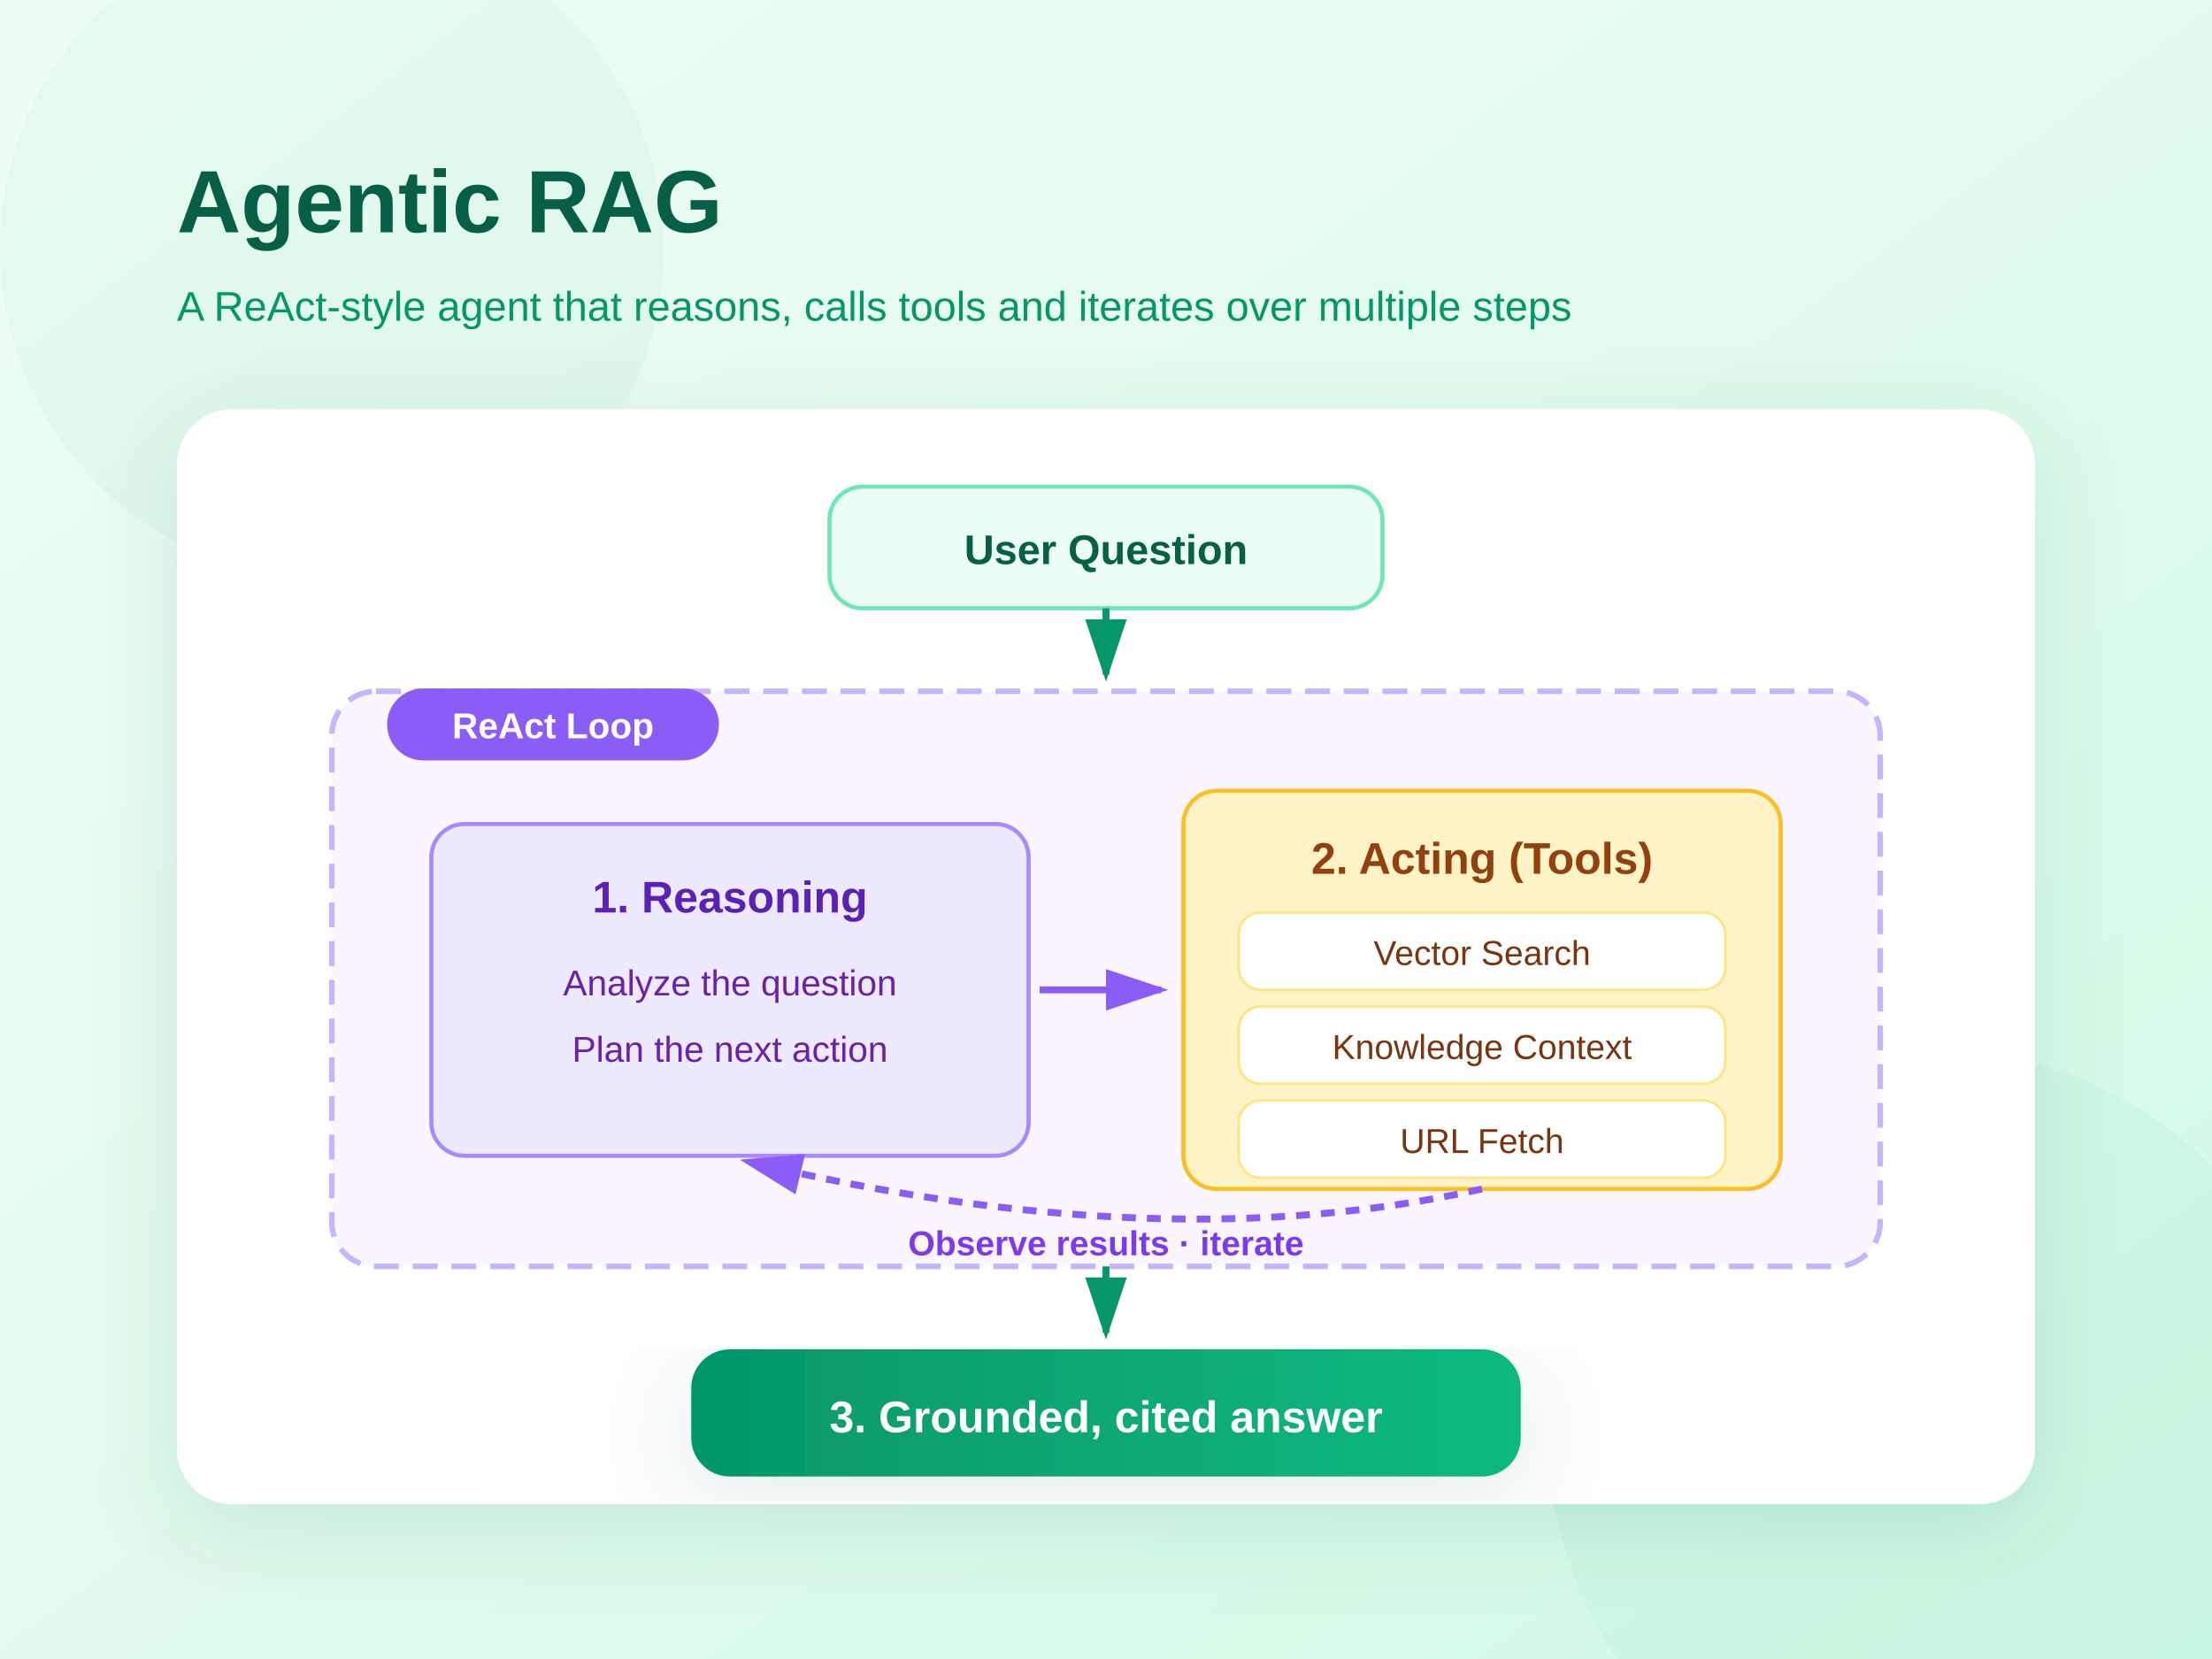
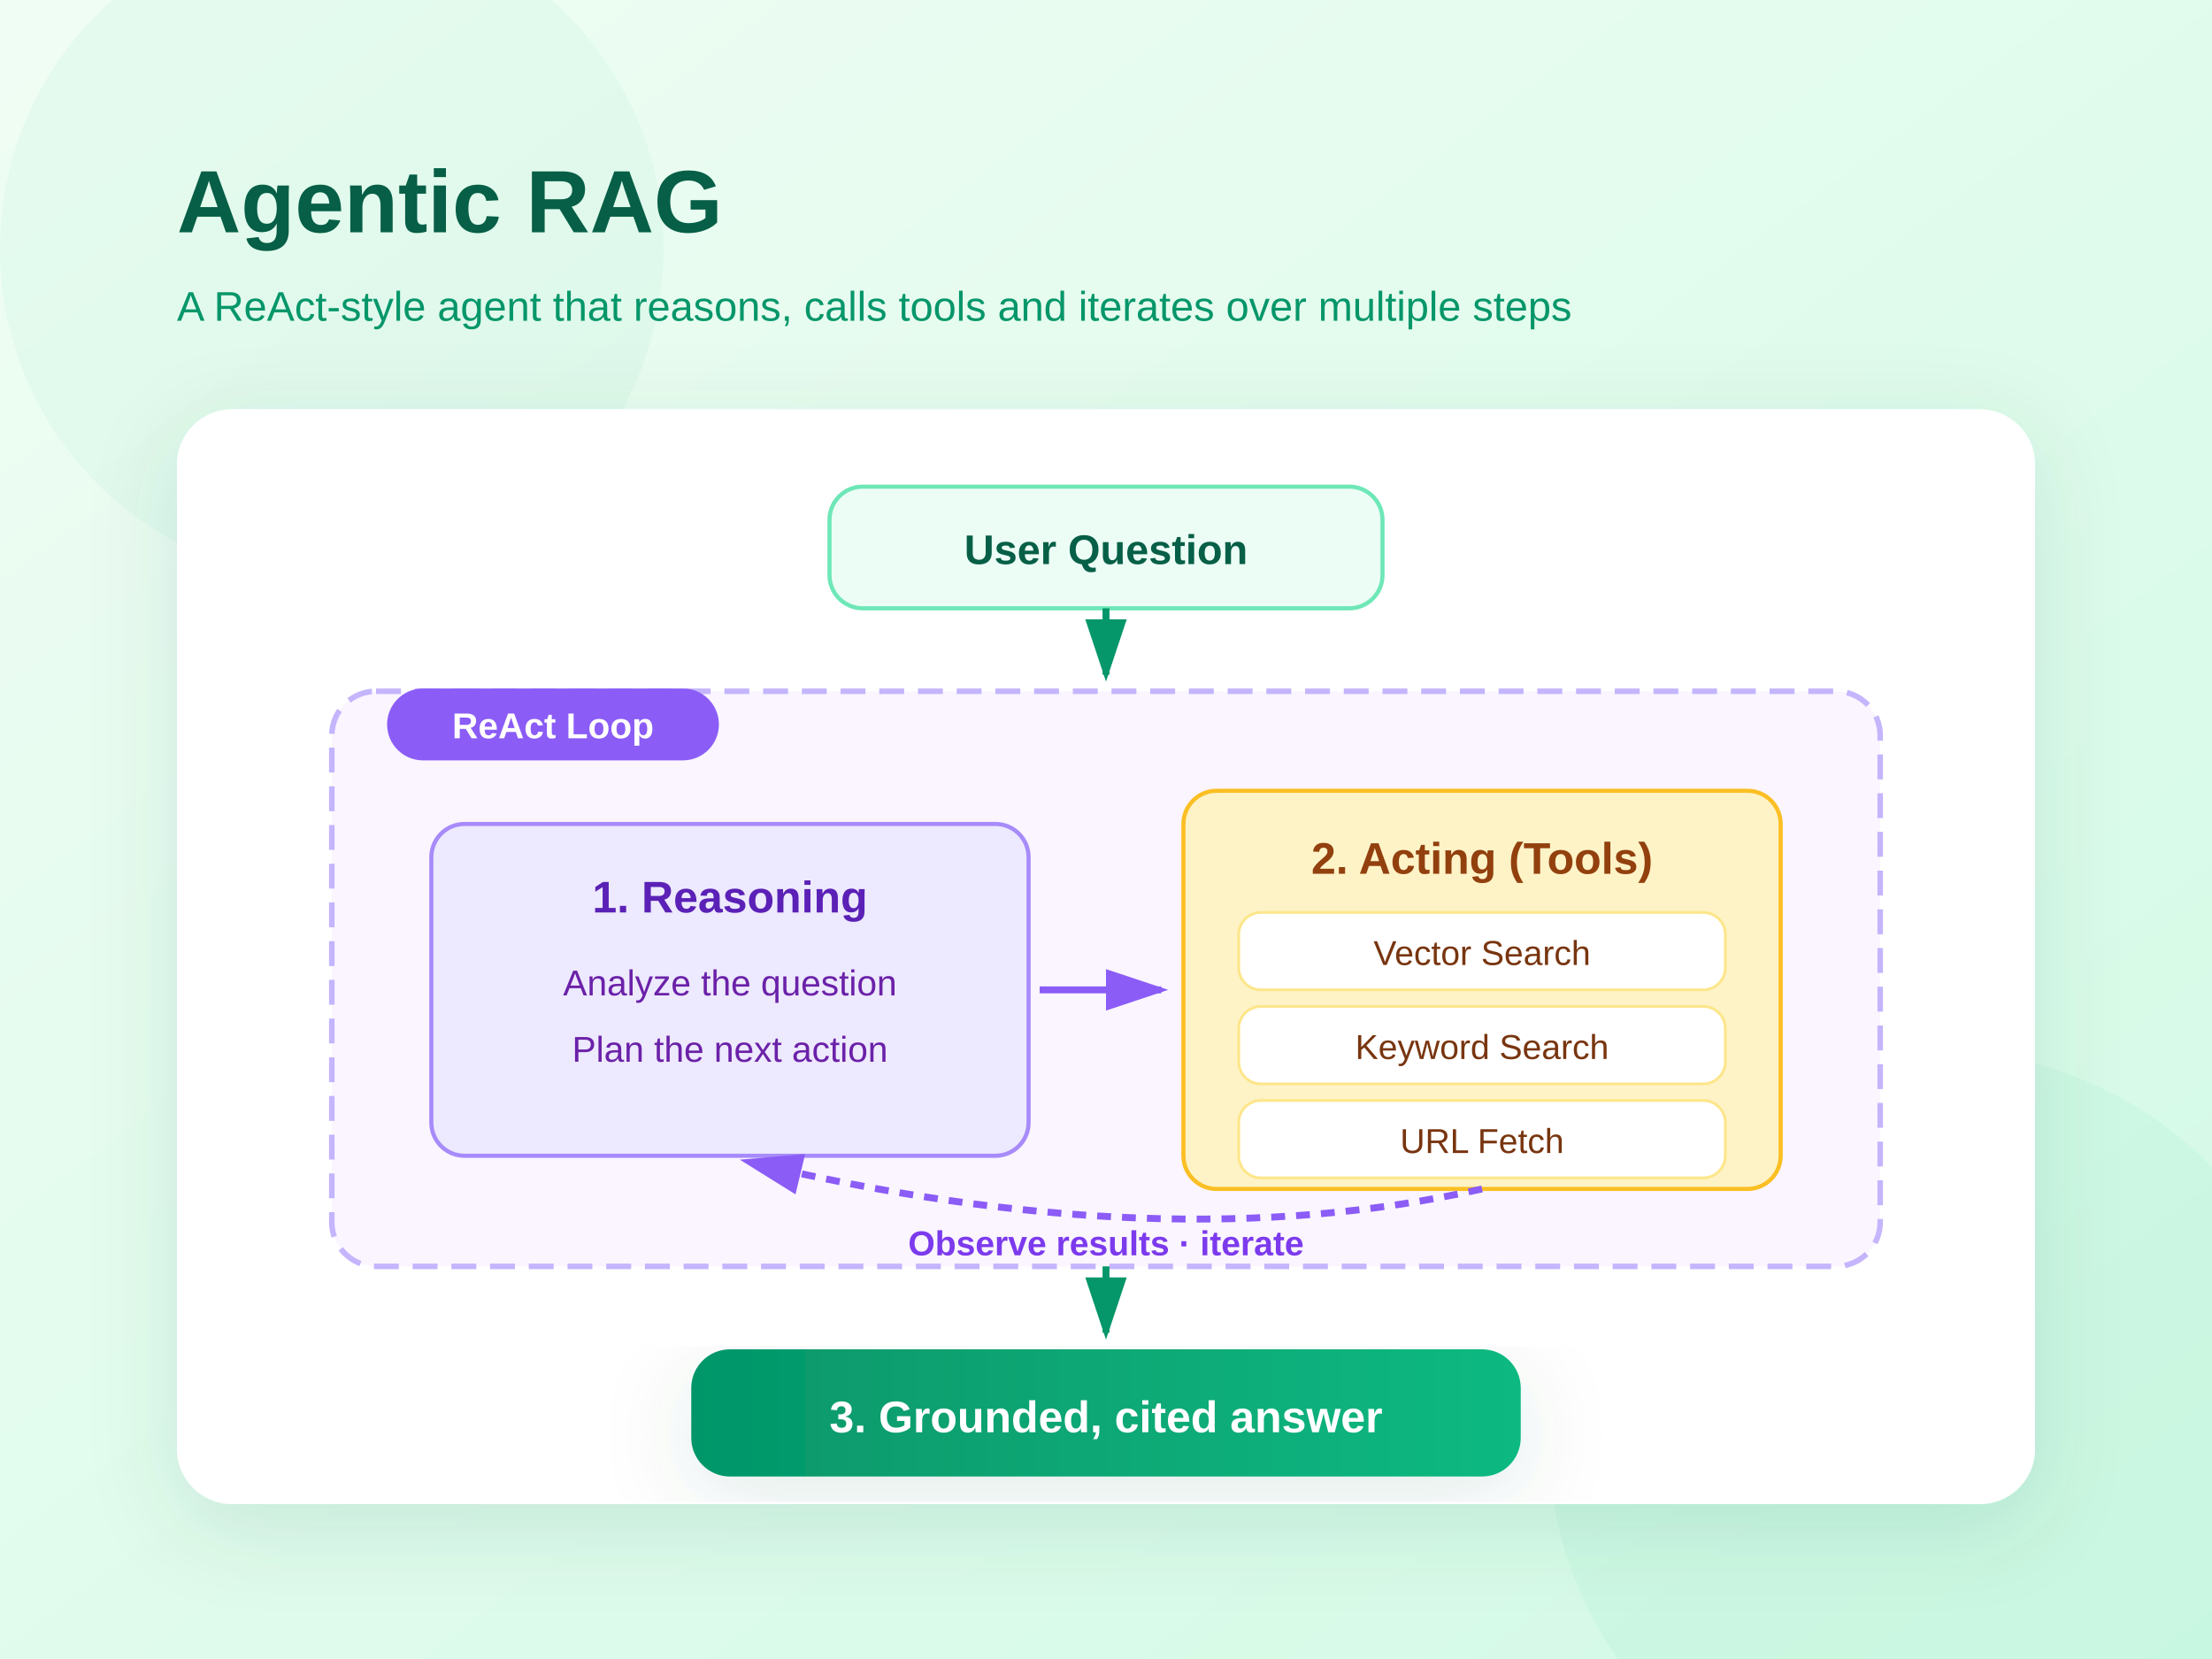
<svg xmlns="http://www.w3.org/2000/svg" viewBox="0 0 800 600">
  <defs>
    <linearGradient id="bg4" x1="0%" y1="0%" x2="100%" y2="100%">
      <stop offset="0%" stop-color="#F0FDF4" />
      <stop offset="100%" stop-color="#D1FAE5" />
    </linearGradient>
    <linearGradient id="brand4" x1="0%" y1="0%" x2="100%" y2="0%">
      <stop offset="0%" stop-color="#059669" />
      <stop offset="100%" stop-color="#10B981" />
    </linearGradient>
    <filter id="soft4" x="-20%" y="-20%" width="140%" height="140%">
      <feDropShadow dx="0" dy="8" stdDeviation="16" flood-color="#065F46" flood-opacity="0.12" />
    </filter>
  </defs>
  <rect width="800" height="600" fill="url(#bg4)" />
  <circle cx="120" cy="90" r="120" fill="#10B981" opacity="0.05" />
  <circle cx="700" cy="520" r="140" fill="#34D399" opacity="0.06" />
  <text x="64" y="84" font-family="Arial, sans-serif" font-size="32" font-weight="700" fill="#065F46">Agentic RAG</text>
  <text x="64" y="116" font-family="Arial, sans-serif" font-size="15" fill="#059669">A ReAct-style agent that reasons, calls tools and iterates over multiple steps</text>
  <g filter="url(#soft4)">
    <rect x="64" y="148" width="672" height="396" rx="20" fill="#FFFFFF" />
  </g>
  <g transform="translate(300, 176)">
    <rect width="200" height="44" rx="12" fill="#ECFDF5" stroke="#6EE7B7" stroke-width="1.5" />
    <text x="100" y="28" font-family="Arial, sans-serif" font-size="15" font-weight="600" fill="#065F46" text-anchor="middle">User Question</text>
  </g>
  <path d="M400 220 V244" stroke="#059669" stroke-width="2.5" marker-end="url(#arrG4)" />
  <g transform="translate(120, 250)">
    <rect width="560" height="208" rx="16" fill="#FAF5FF" stroke="#C4B5FD" stroke-width="2" stroke-dasharray="9,5" />
    <rect x="20" y="-1" width="120" height="26" rx="13" fill="#8B5CF6" />
    <text x="80" y="17" font-family="Arial, sans-serif" font-size="13" font-weight="700" fill="#FFFFFF" text-anchor="middle">ReAct Loop</text>
    <g transform="translate(36, 48)">
      <rect width="216" height="120" rx="12" fill="#EDE9FE" stroke="#A78BFA" stroke-width="1.5" />
      <text x="108" y="32" font-family="Arial, sans-serif" font-size="16" font-weight="700" fill="#5B21B6" text-anchor="middle">1. Reasoning</text>
      <text x="108" y="62" font-family="Arial, sans-serif" font-size="13" fill="#6B21A8" text-anchor="middle">Analyze the question</text>
      <text x="108" y="86" font-family="Arial, sans-serif" font-size="13" fill="#6B21A8" text-anchor="middle">Plan the next action</text>
    </g>
    <path d="M256 108 H300" stroke="#8B5CF6" stroke-width="2.5" marker-end="url(#arrP4)" />
    <g transform="translate(308, 36)">
      <rect width="216" height="144" rx="12" fill="#FEF3C7" stroke="#FBBF24" stroke-width="1.5" />
      <text x="108" y="30" font-family="Arial, sans-serif" font-size="16" font-weight="700" fill="#92400E" text-anchor="middle">2. Acting (Tools)</text>
      <g font-family="Arial, sans-serif" font-size="12.5" fill="#78350F" text-anchor="middle">
        <rect x="20" y="44" width="176" height="28" rx="8" fill="#FFFFFF" stroke="#FDE68A" />
        <text x="108" y="63">Vector Search</text>
        <rect x="20" y="78" width="176" height="28" rx="8" fill="#FFFFFF" stroke="#FDE68A" />
-         <text x="108" y="97">Knowledge Context</text>
+         <text x="108" y="97">Keyword Search</text>
        <rect x="20" y="112" width="176" height="28" rx="8" fill="#FFFFFF" stroke="#FDE68A" />
        <text x="108" y="131">URL Fetch</text>
      </g>
    </g>
    <path d="M416 180 Q 300 206 150 170" stroke="#8B5CF6" stroke-width="2.5" stroke-dasharray="5,4" fill="none" marker-end="url(#arrP4)" />
    <text x="280" y="204" font-family="Arial, sans-serif" font-size="12.5" font-weight="600" fill="#7C3AED" text-anchor="middle">Observe results · iterate</text>
  </g>
  <path d="M400 458 V482" stroke="#059669" stroke-width="2.5" marker-end="url(#arrG4)" />
  <g transform="translate(250, 488)">
    <rect width="300" height="46" rx="14" fill="url(#brand4)" filter="url(#soft4)" />
    <text x="150" y="30" font-family="Arial, sans-serif" font-size="16" font-weight="700" fill="#FFFFFF" text-anchor="middle">3. Grounded, cited answer</text>
  </g>
  <defs>
    <marker id="arrG4" markerWidth="9" markerHeight="9" refX="8" refY="3" orient="auto">
      <polygon points="0 0, 9 3, 0 6" fill="#059669" />
    </marker>
    <marker id="arrP4" markerWidth="9" markerHeight="9" refX="8" refY="3" orient="auto">
      <polygon points="0 0, 9 3, 0 6" fill="#8B5CF6" />
    </marker>
  </defs>
</svg>
